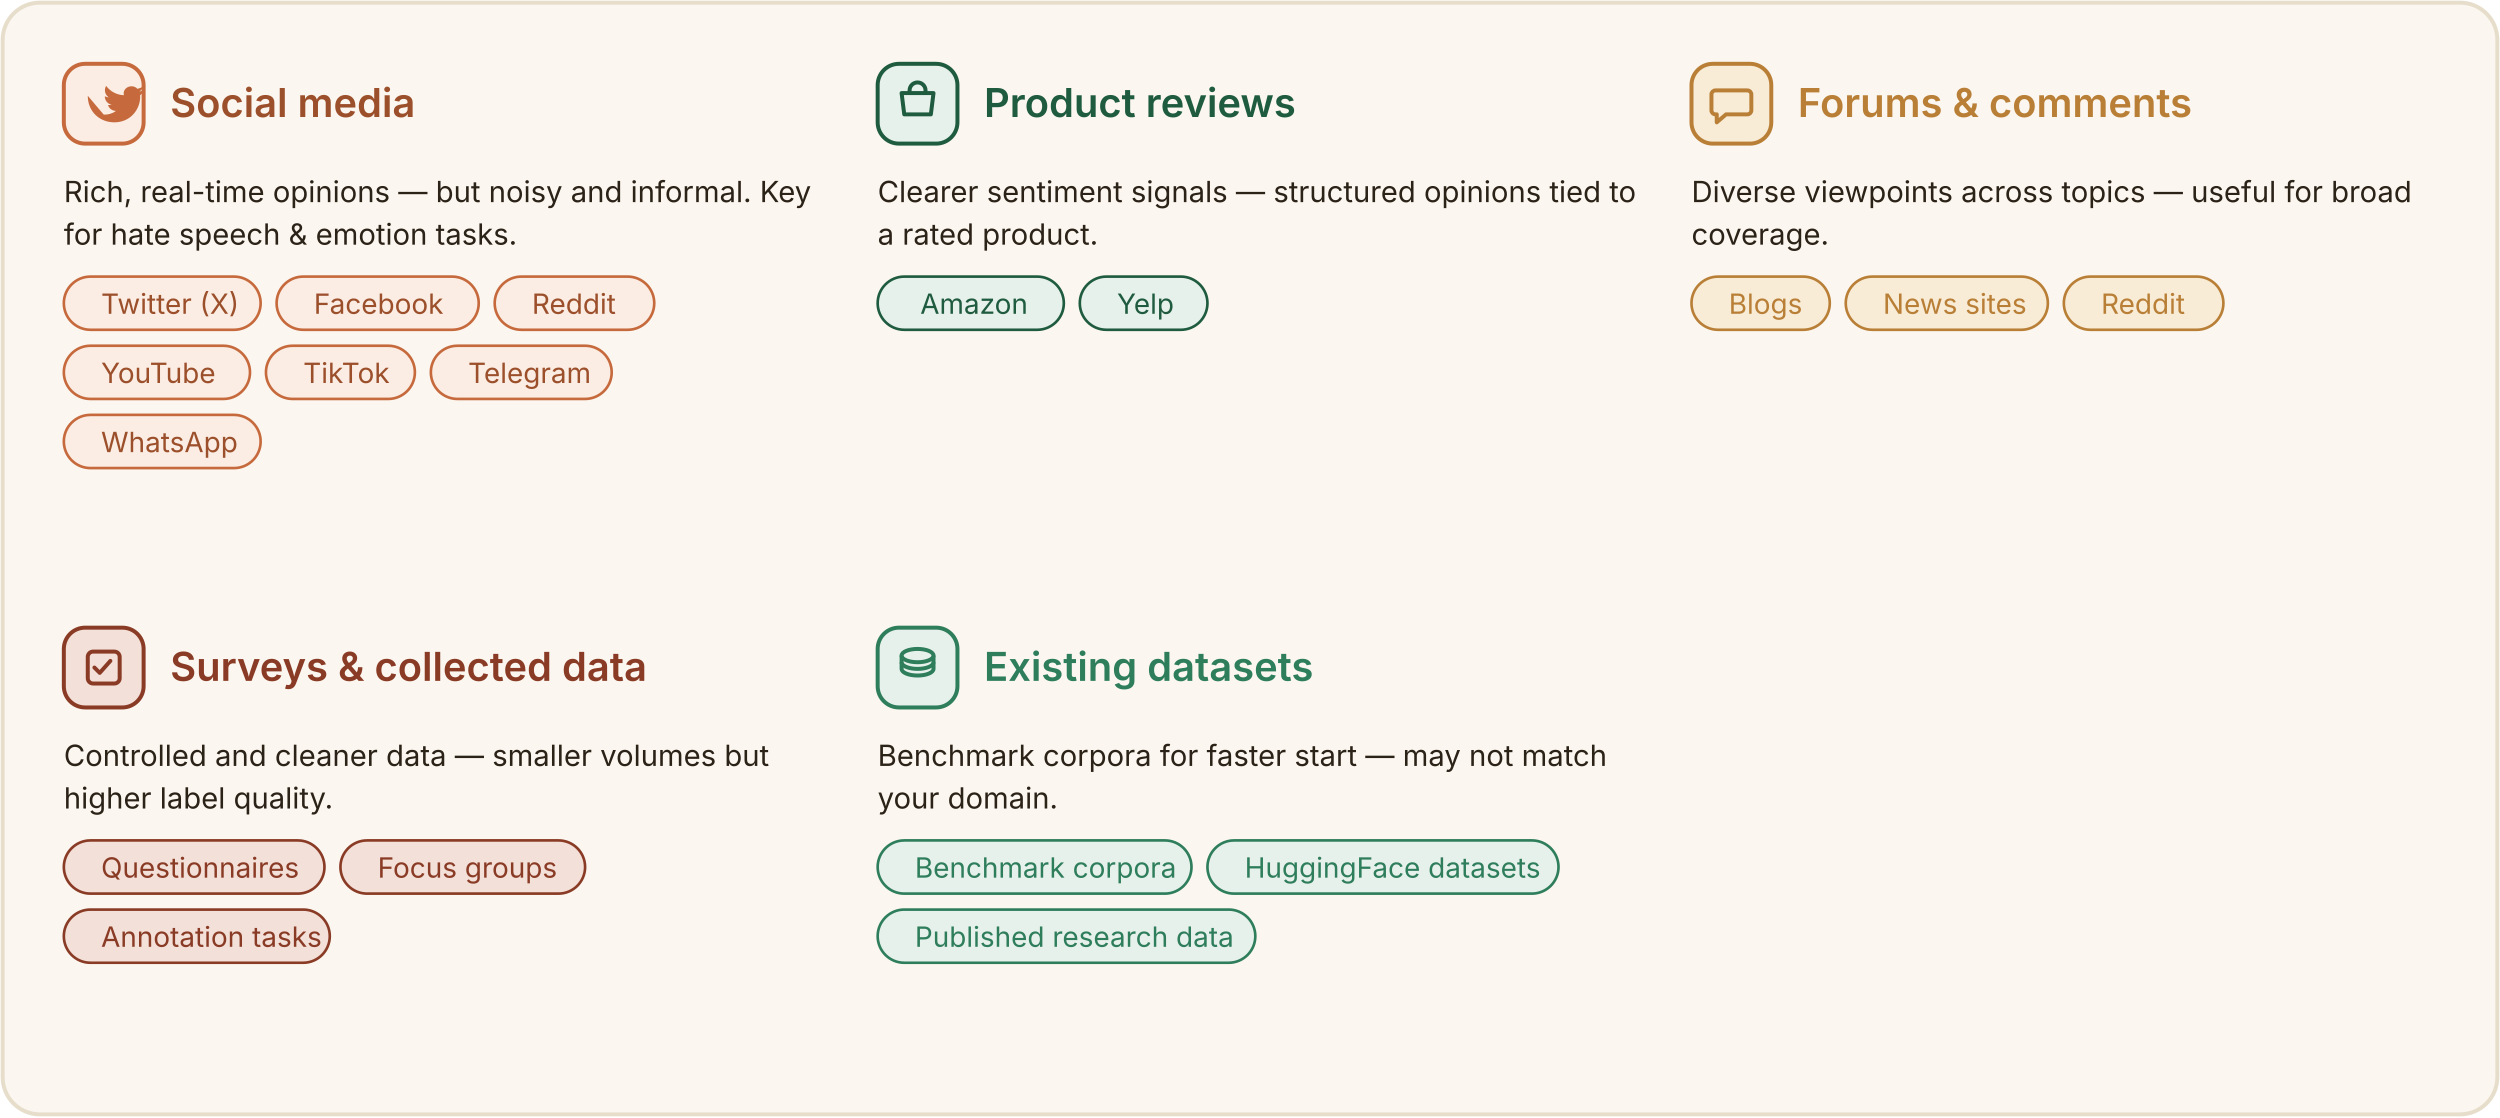
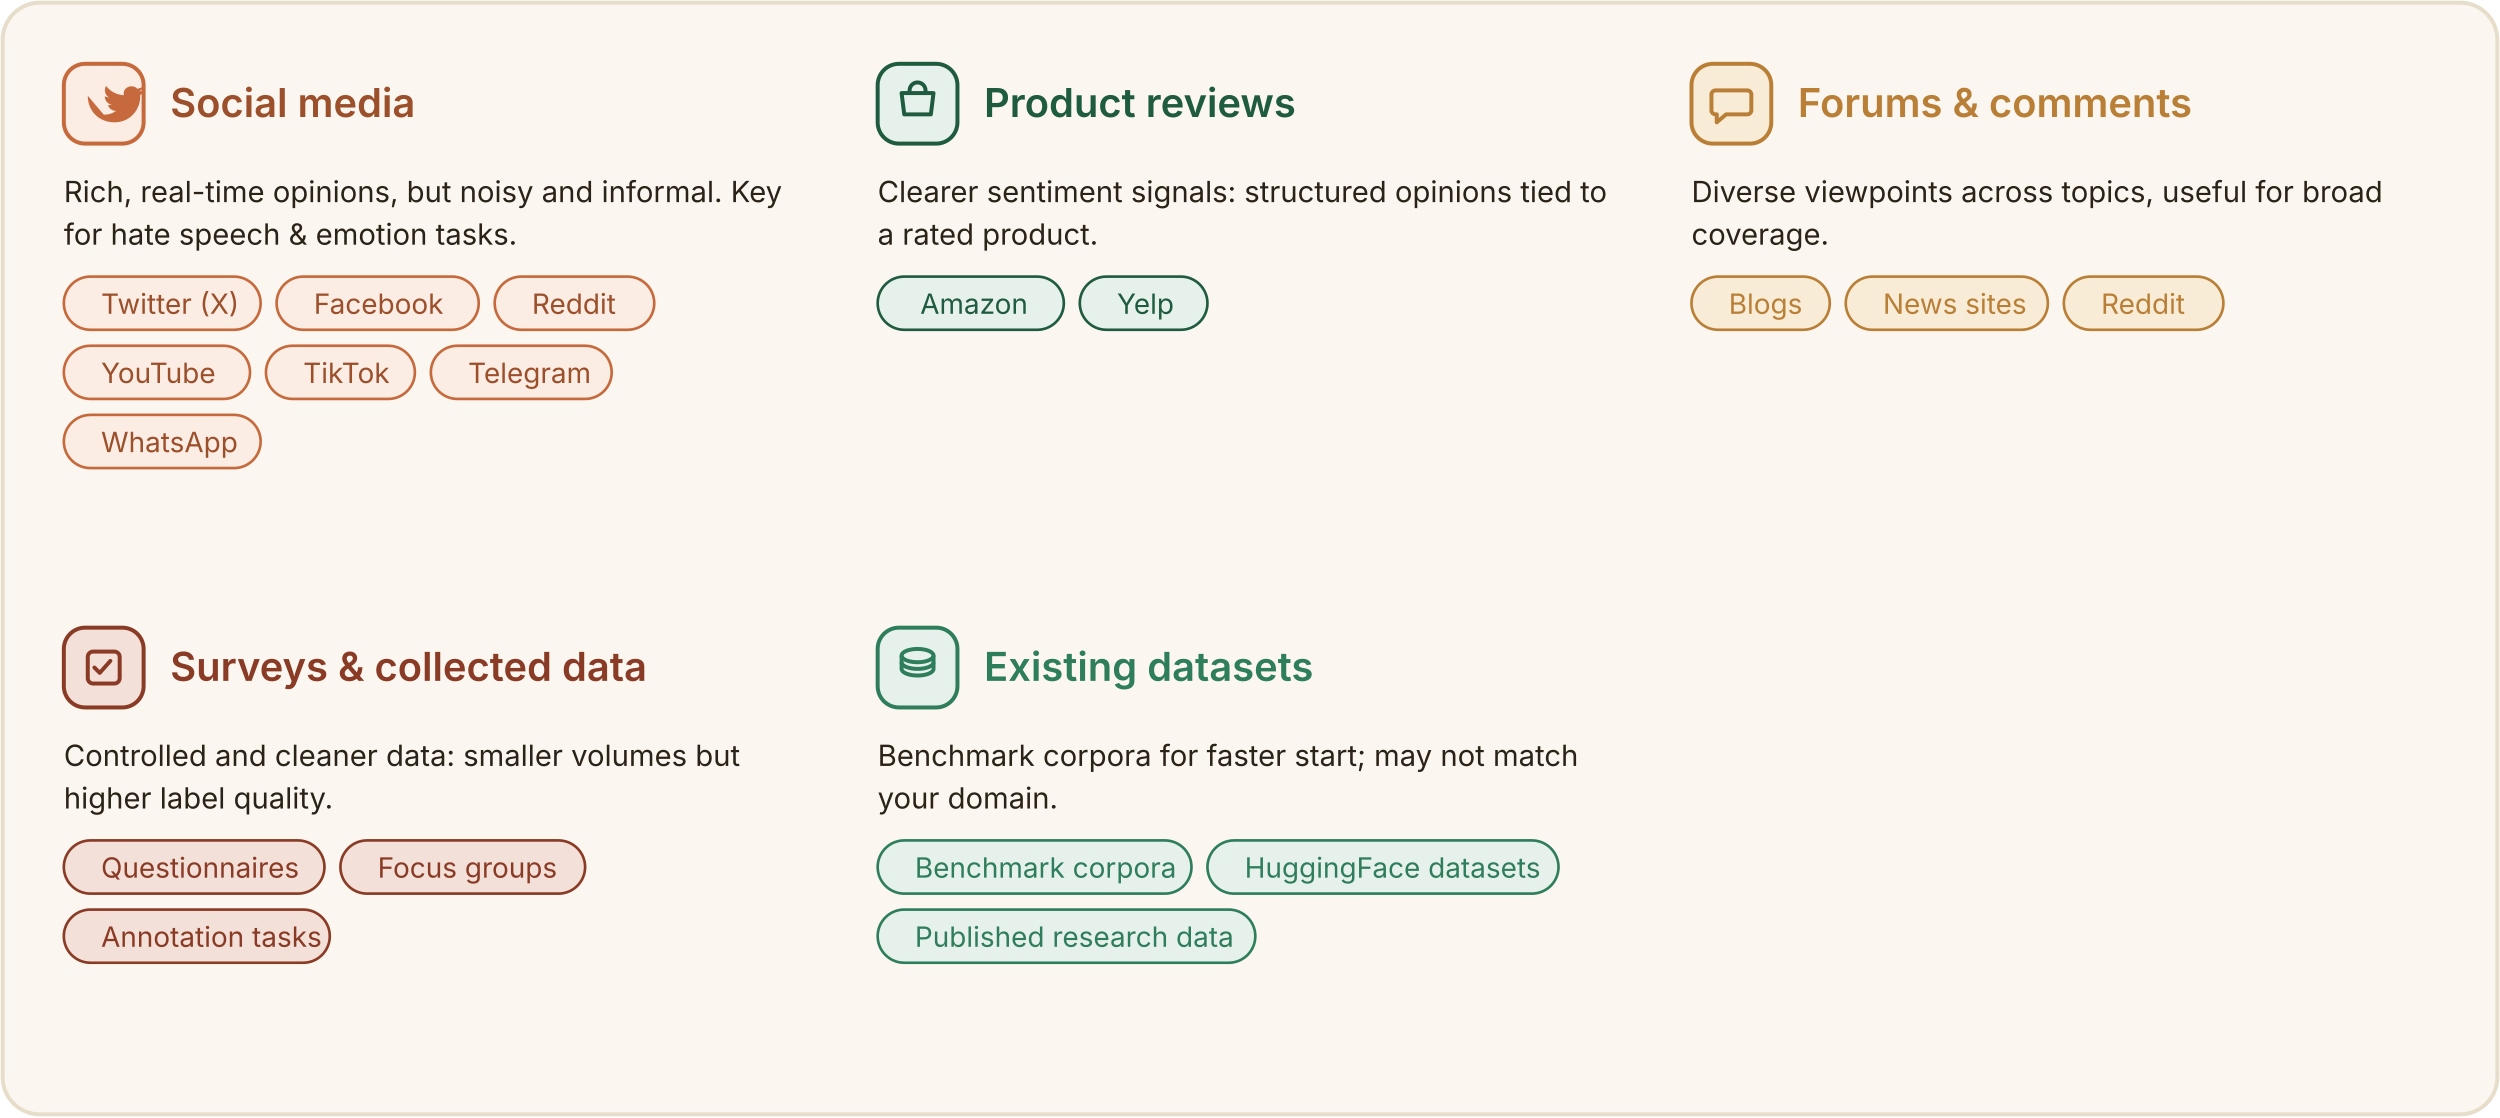
<svg xmlns="http://www.w3.org/2000/svg" viewBox="0 0 940 420" width="100%" font-family="Inter,'Segoe UI',Roboto,system-ui,sans-serif">
  <rect x="1" y="1" width="938" height="418" rx="14" fill="#FBF7F0" stroke="#E7DDCB" stroke-width="1.5" />
  <g transform="translate(24,24)">
    <rect x="0" y="0" width="30" height="30" rx="8" fill="#FBEDE3" stroke="#C66A3D" stroke-width="1.5" />
    <path d="M9 12c0 6 4.5 10 10 10c6.5 0 10-5.5 9.7-10.2c0.7-0.5 1.3-1.2 1.7-2c-0.6 0.3-1.3 0.5-2 0.6c0.7-0.4 1.3-1.1 1.5-1.9c-0.7 0.4-1.4 0.7-2.2 0.9c-1.4-1.5-3.9-1.2-4.9 0.5c-0.3 0.6-0.4 1.2-0.2 1.9c-2.7-0.1-5.1-1.4-6.7-3.5c-0.9 1.5-0.4 3.4 1 4.3c-0.5 0-1-0.2-1.5-0.4c0 1.6 1.1 2.9 2.6 3.2c-0.4 0.1-0.9 0.1-1.4 0.1c0.4 1.3 1.6 2.2 3 2.2c-1.3 1-3 1.5-4.6 1.4z" fill="#C66A3D" />
    <text x="40" y="20" font-size="15" font-weight="600" fill="#9C4F2B">Social media</text>
-     <text x="0" y="52" font-size="11" fill="#2B2218">Rich, real-time opinions — but noisy and informal. Key</text>
+     <text x="0" y="52" font-size="11" fill="#2B2218">Rich, real-time opinions, but noisy and informal. Key</text>
    <text x="0" y="68" font-size="11" fill="#2B2218">for hate speech &amp; emotion tasks.</text>
    <g font-size="10.5" fill="#9C4F2B">
      <rect x="0" y="80" width="74" height="20" rx="10" fill="#FBEDE3" stroke="#C66A3D" stroke-width="1" />
      <text x="14" y="94">Twitter (X)</text>
      <rect x="80" y="80" width="76" height="20" rx="10" fill="#FBEDE3" stroke="#C66A3D" stroke-width="1" />
      <text x="94" y="94">Facebook</text>
      <rect x="162" y="80" width="60" height="20" rx="10" fill="#FBEDE3" stroke="#C66A3D" stroke-width="1" />
      <text x="176" y="94">Reddit</text>
      <rect x="0" y="106" width="70" height="20" rx="10" fill="#FBEDE3" stroke="#C66A3D" stroke-width="1" />
      <text x="14" y="120">YouTube</text>
      <rect x="76" y="106" width="56" height="20" rx="10" fill="#FBEDE3" stroke="#C66A3D" stroke-width="1" />
      <text x="90" y="120">TikTok</text>
      <rect x="138" y="106" width="68" height="20" rx="10" fill="#FBEDE3" stroke="#C66A3D" stroke-width="1" />
      <text x="152" y="120">Telegram</text>
      <rect x="0" y="132" width="74" height="20" rx="10" fill="#FBEDE3" stroke="#C66A3D" stroke-width="1" />
      <text x="14" y="146">WhatsApp</text>
    </g>
  </g>
  <g transform="translate(330,24)">
    <rect x="0" y="0" width="30" height="30" rx="8" fill="#E7F1EC" stroke="#1F5B3F" stroke-width="1.5" />
    <path d="M9 11h12l-1 8h-10z" fill="none" stroke="#1F5B3F" stroke-width="1.5" stroke-linejoin="round" />
    <path d="M12 11v-1a3 3 0 0 1 6 0v1" fill="none" stroke="#1F5B3F" stroke-width="1.5" />
    <text x="40" y="20" font-size="15" font-weight="600" fill="#1F5B3F">Product reviews</text>
-     <text x="0" y="52" font-size="11" fill="#2B2218">Clearer sentiment signals — structured opinions tied to</text>
+     <text x="0" y="52" font-size="11" fill="#2B2218">Clearer sentiment signals: structured opinions tied to</text>
    <text x="0" y="68" font-size="11" fill="#2B2218">a rated product.</text>
    <g font-size="10.5" fill="#1F5B3F">
      <rect x="0" y="80" width="70" height="20" rx="10" fill="#E7F1EC" stroke="#1F5B3F" stroke-width="1" />
      <text x="16" y="94">Amazon</text>
      <rect x="76" y="80" width="48" height="20" rx="10" fill="#E7F1EC" stroke="#1F5B3F" stroke-width="1" />
      <text x="90" y="94">Yelp</text>
    </g>
  </g>
  <g transform="translate(636,24)">
    <rect x="0" y="0" width="30" height="30" rx="8" fill="#F8ECD6" stroke="#B97F37" stroke-width="1.5" />
    <path d="M9 10h12a1.5 1.5 0 0 1 1.5 1.5v6a1.5 1.5 0 0 1-1.5 1.5h-8l-3.5 3v-3h-0.5a1.5 1.5 0 0 1-1.5-1.5v-6a1.5 1.5 0 0 1 1.5-1.5z" fill="none" stroke="#B97F37" stroke-width="1.5" stroke-linejoin="round" />
    <text x="40" y="20" font-size="15" font-weight="600" fill="#B97F37">Forums &amp; comments</text>
-     <text x="0" y="52" font-size="11" fill="#2B2218">Diverse viewpoints across topics — useful for broad</text>
+     <text x="0" y="52" font-size="11" fill="#2B2218">Diverse viewpoints across topics, useful for broad</text>
    <text x="0" y="68" font-size="11" fill="#2B2218">coverage.</text>
    <g font-size="10.5" fill="#B97F37">
      <rect x="0" y="80" width="52" height="20" rx="10" fill="#F8ECD6" stroke="#B97F37" stroke-width="1" />
      <text x="14" y="94">Blogs</text>
      <rect x="58" y="80" width="76" height="20" rx="10" fill="#F8ECD6" stroke="#B97F37" stroke-width="1" />
      <text x="72" y="94">News sites</text>
      <rect x="140" y="80" width="60" height="20" rx="10" fill="#F8ECD6" stroke="#B97F37" stroke-width="1" />
      <text x="154" y="94">Reddit</text>
    </g>
  </g>
  <g transform="translate(24,236)">
    <rect x="0" y="0" width="30" height="30" rx="8" fill="#F3E0D8" stroke="#8A3B25" stroke-width="1.5" />
    <rect x="9" y="9" width="12" height="12" rx="2" fill="none" stroke="#8A3B25" stroke-width="1.5" />
    <path d="M11.5 15l2 2l4-4.5" fill="none" stroke="#8A3B25" stroke-width="1.5" stroke-linecap="round" stroke-linejoin="round" />
    <text x="40" y="20" font-size="15" font-weight="600" fill="#8A3B25">Surveys &amp; collected data</text>
-     <text x="0" y="52" font-size="11" fill="#2B2218">Controlled and cleaner data — smaller volumes but</text>
+     <text x="0" y="52" font-size="11" fill="#2B2218">Controlled and cleaner data: smaller volumes but</text>
    <text x="0" y="68" font-size="11" fill="#2B2218">higher label quality.</text>
    <g font-size="10.5" fill="#8A3B25">
      <rect x="0" y="80" width="98" height="20" rx="10" fill="#F3E0D8" stroke="#8A3B25" stroke-width="1" />
      <text x="14" y="94">Questionnaires</text>
      <rect x="104" y="80" width="92" height="20" rx="10" fill="#F3E0D8" stroke="#8A3B25" stroke-width="1" />
      <text x="118" y="94">Focus groups</text>
      <rect x="0" y="106" width="100" height="20" rx="10" fill="#F3E0D8" stroke="#8A3B25" stroke-width="1" />
      <text x="14" y="120">Annotation tasks</text>
    </g>
  </g>
  <g transform="translate(330,236)">
    <rect x="0" y="0" width="30" height="30" rx="8" fill="#E7F1EC" stroke="#2E7D5B" stroke-width="1.5" />
    <ellipse cx="15" cy="10.5" rx="6" ry="2.5" fill="none" stroke="#2E7D5B" stroke-width="1.5" />
    <path d="M9 10.5v5c0 1.4 2.7 2.5 6 2.5s6-1.1 6-2.5v-5" fill="none" stroke="#2E7D5B" stroke-width="1.5" />
    <path d="M9 13c0 1.4 2.7 2.5 6 2.5s6-1.1 6-2.5" fill="none" stroke="#2E7D5B" stroke-width="1.5" />
    <text x="40" y="20" font-size="15" font-weight="600" fill="#2E7D5B">Existing datasets</text>
-     <text x="0" y="52" font-size="11" fill="#2B2218">Benchmark corpora for faster start — may not match</text>
+     <text x="0" y="52" font-size="11" fill="#2B2218">Benchmark corpora for faster start; may not match</text>
    <text x="0" y="68" font-size="11" fill="#2B2218">your domain.</text>
    <g font-size="10.5" fill="#2E7D5B">
      <rect x="0" y="80" width="118" height="20" rx="10" fill="#E7F1EC" stroke="#2E7D5B" stroke-width="1" />
      <text x="14" y="94">Benchmark corpora</text>
      <rect x="124" y="80" width="132" height="20" rx="10" fill="#E7F1EC" stroke="#2E7D5B" stroke-width="1" />
      <text x="138" y="94">HuggingFace datasets</text>
      <rect x="0" y="106" width="142" height="20" rx="10" fill="#E7F1EC" stroke="#2E7D5B" stroke-width="1" />
      <text x="14" y="120">Published research data</text>
    </g>
  </g>
</svg>
